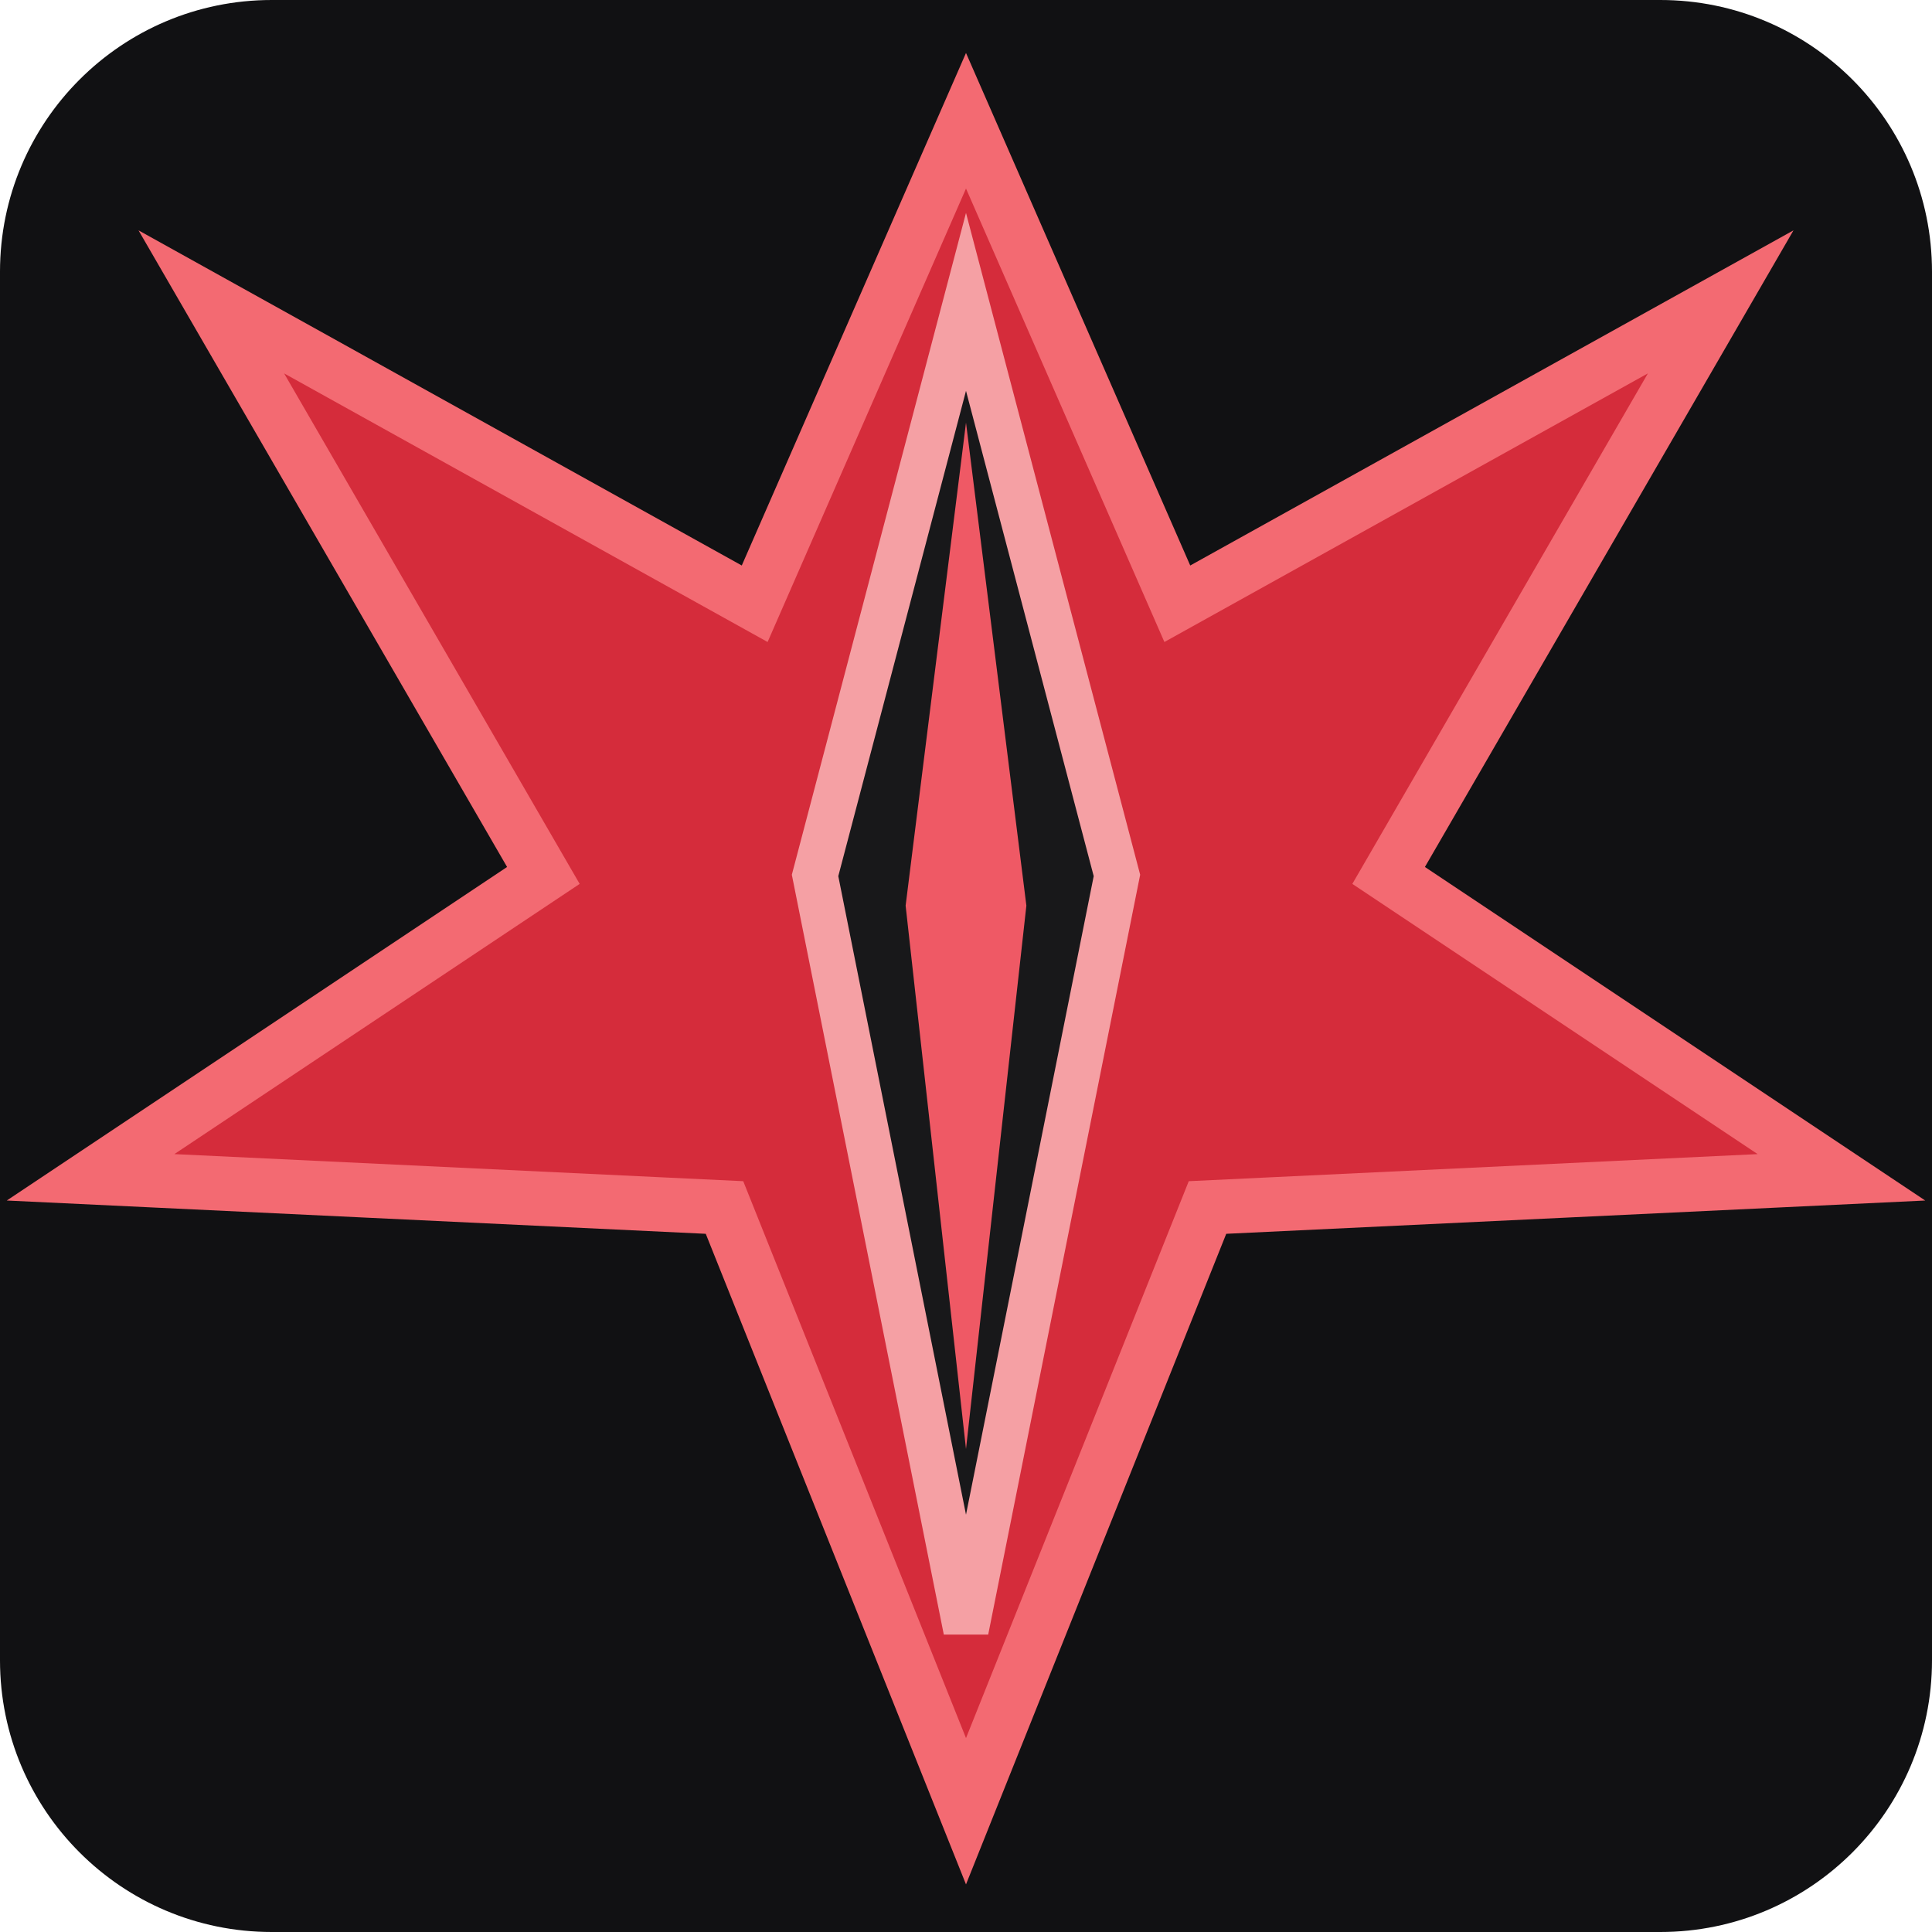
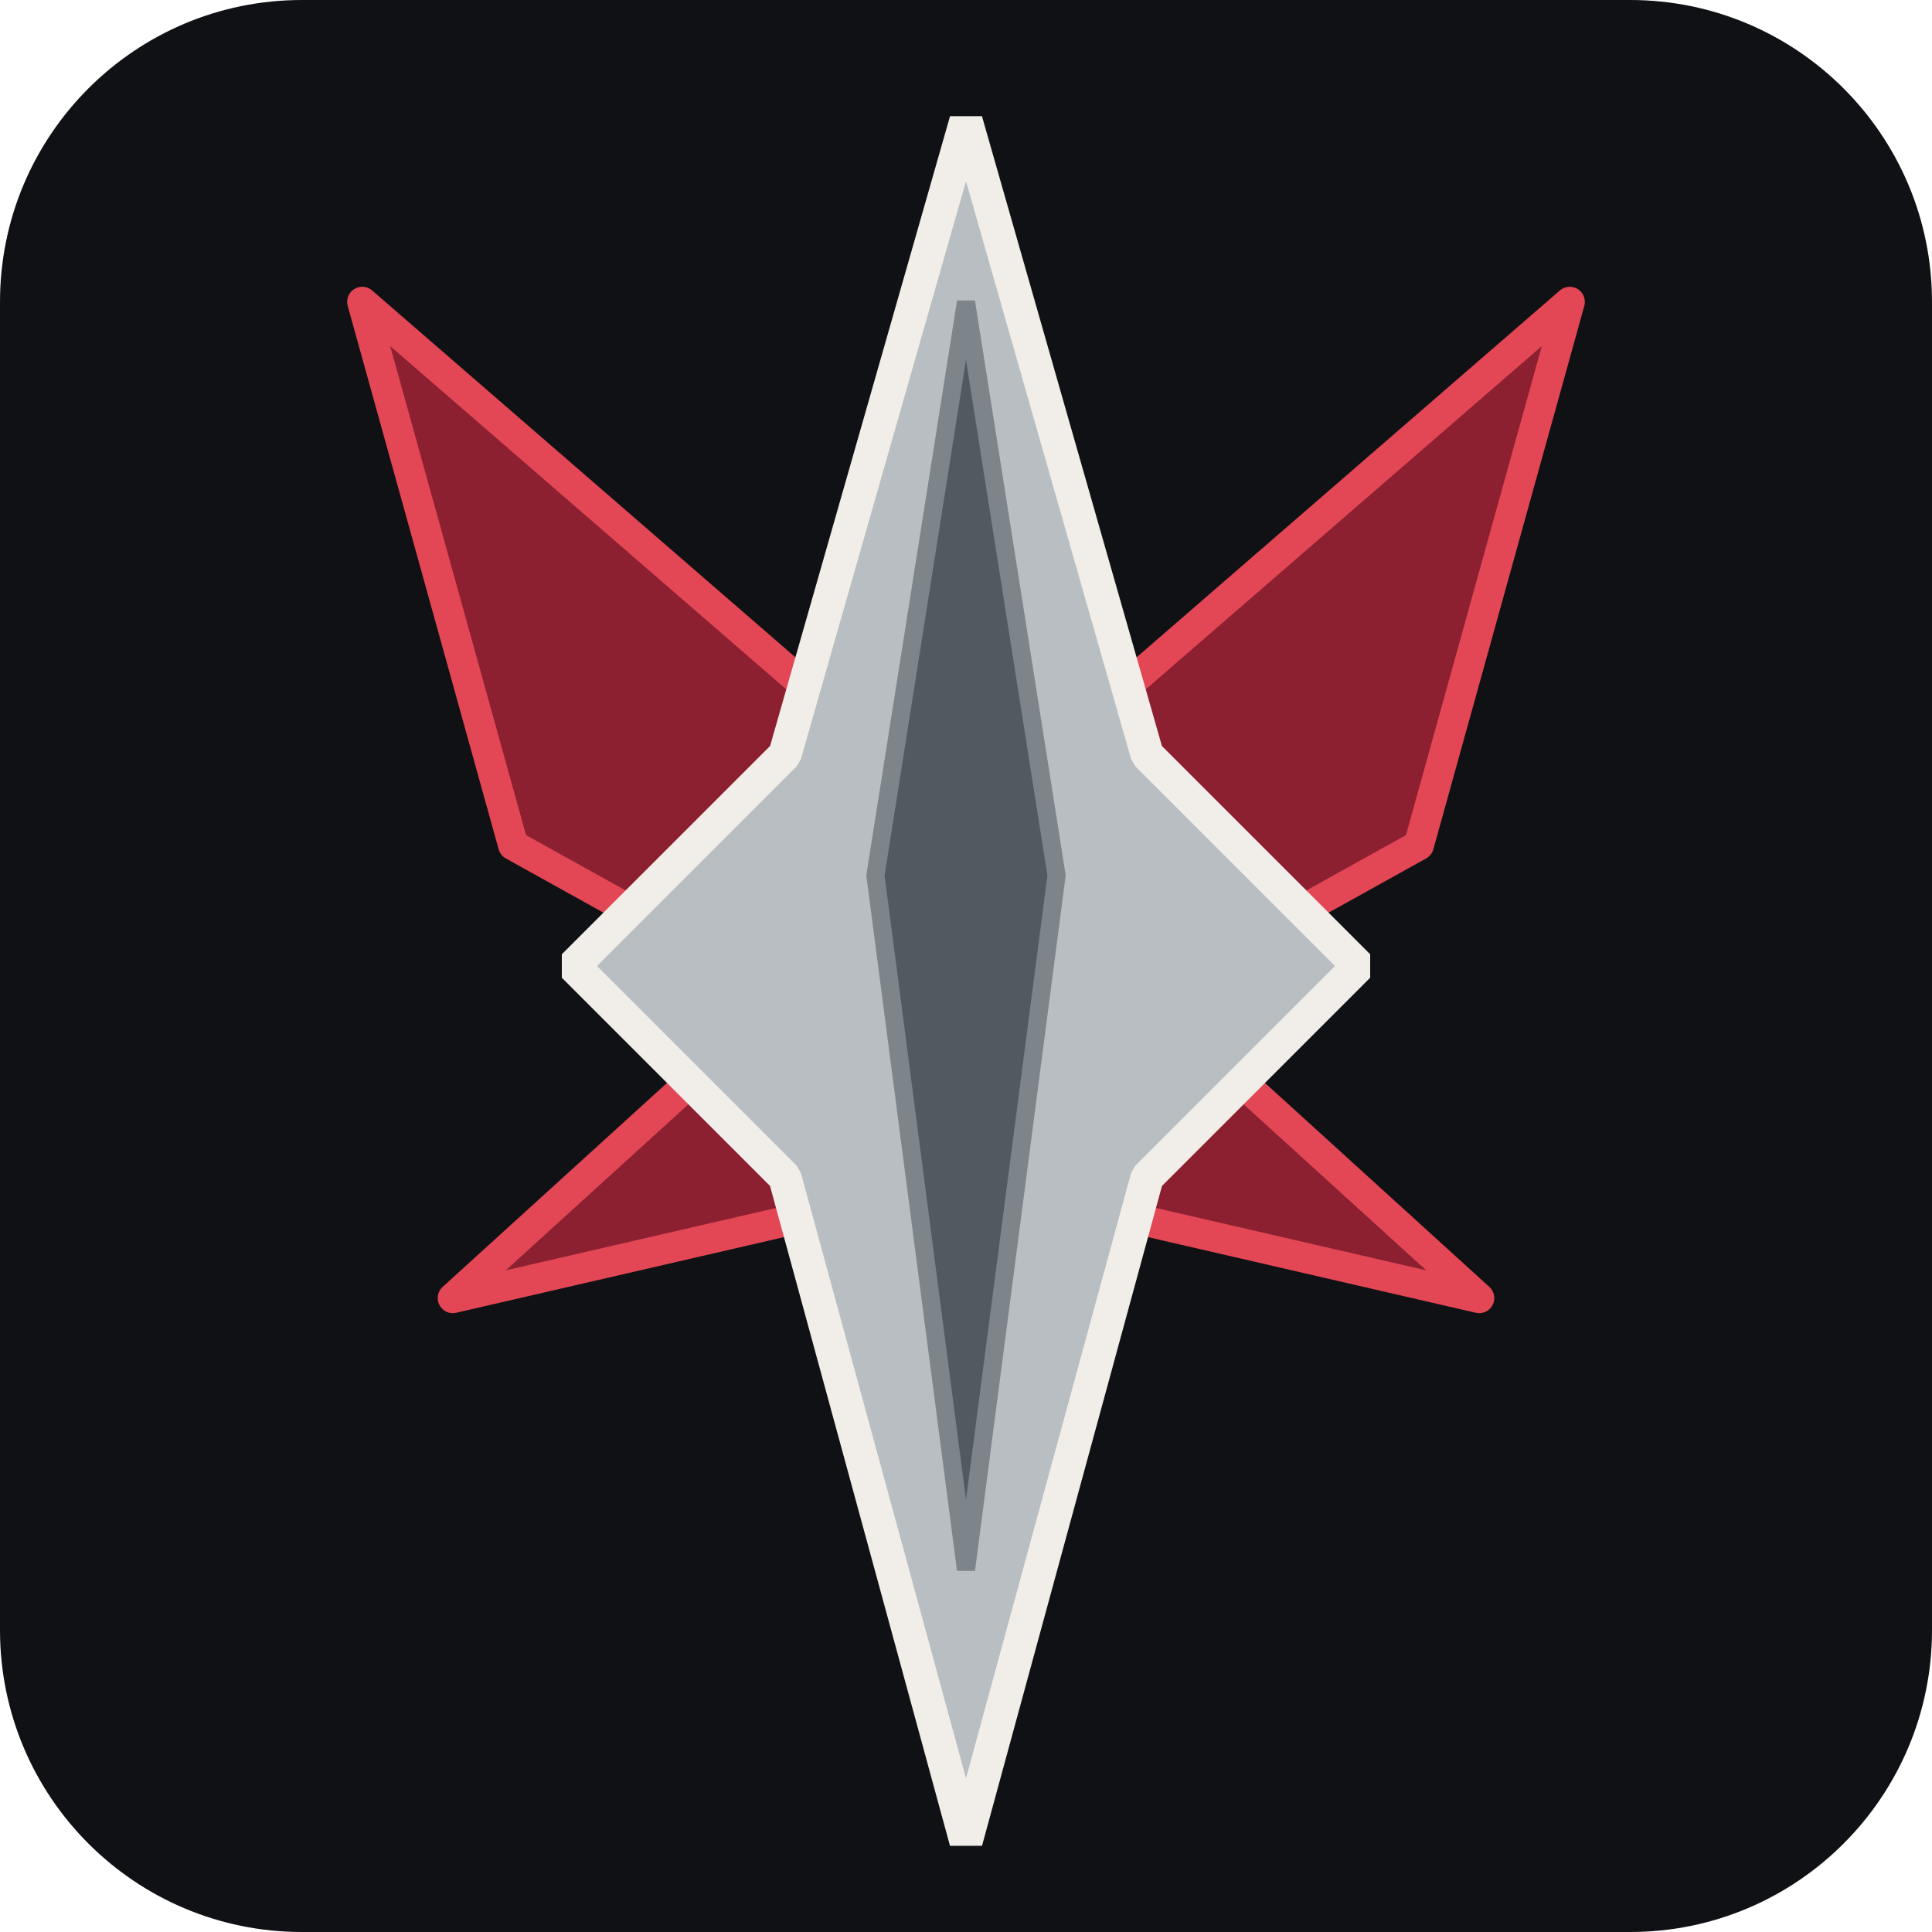
<svg xmlns="http://www.w3.org/2000/svg" viewBox="0 0 64 64">
-   <rect width="64" height="64" rx="9" fill="#111113" />
-   <path d="M32 4 39 20 57 10 46 29 61 39 40 40 32 60 24 40 3 39 18 29 7 10 25 20Z" fill="#d52c3b" stroke="#f36a72" stroke-width="1.8" />
-   <path d="M32 10 37 29 32 54 27 29Z" fill="#18181a" stroke="#f5a0a4" stroke-width="1.5" />
-   <path d="M32 14 34 30 32 48 30 30Z" fill="#ef5965" />
+   <rect width="64" height="64" rx="10" fill="#101114" />
+   <path d="M27 23 12 10 17 28 26 33 15 43 28 40 32 58 36 40 49 43 38 33 47 28 52 10 37 23 32 6Z" fill="#8d2030" stroke="#e34755" stroke-width="1" stroke-linejoin="round" />
+   <path d="M32 4 38 25 45 32 38 39 32 61 26 39 19 32 26 25Z" fill="#b9bec2" stroke="#f1eee9" stroke-width="1.1" stroke-linejoin="bevel" />
+   <path d="M32 10 35 29 32 52 29 29Z" fill="#525960" stroke="#7d858b" stroke-width=".6" />
</svg>
